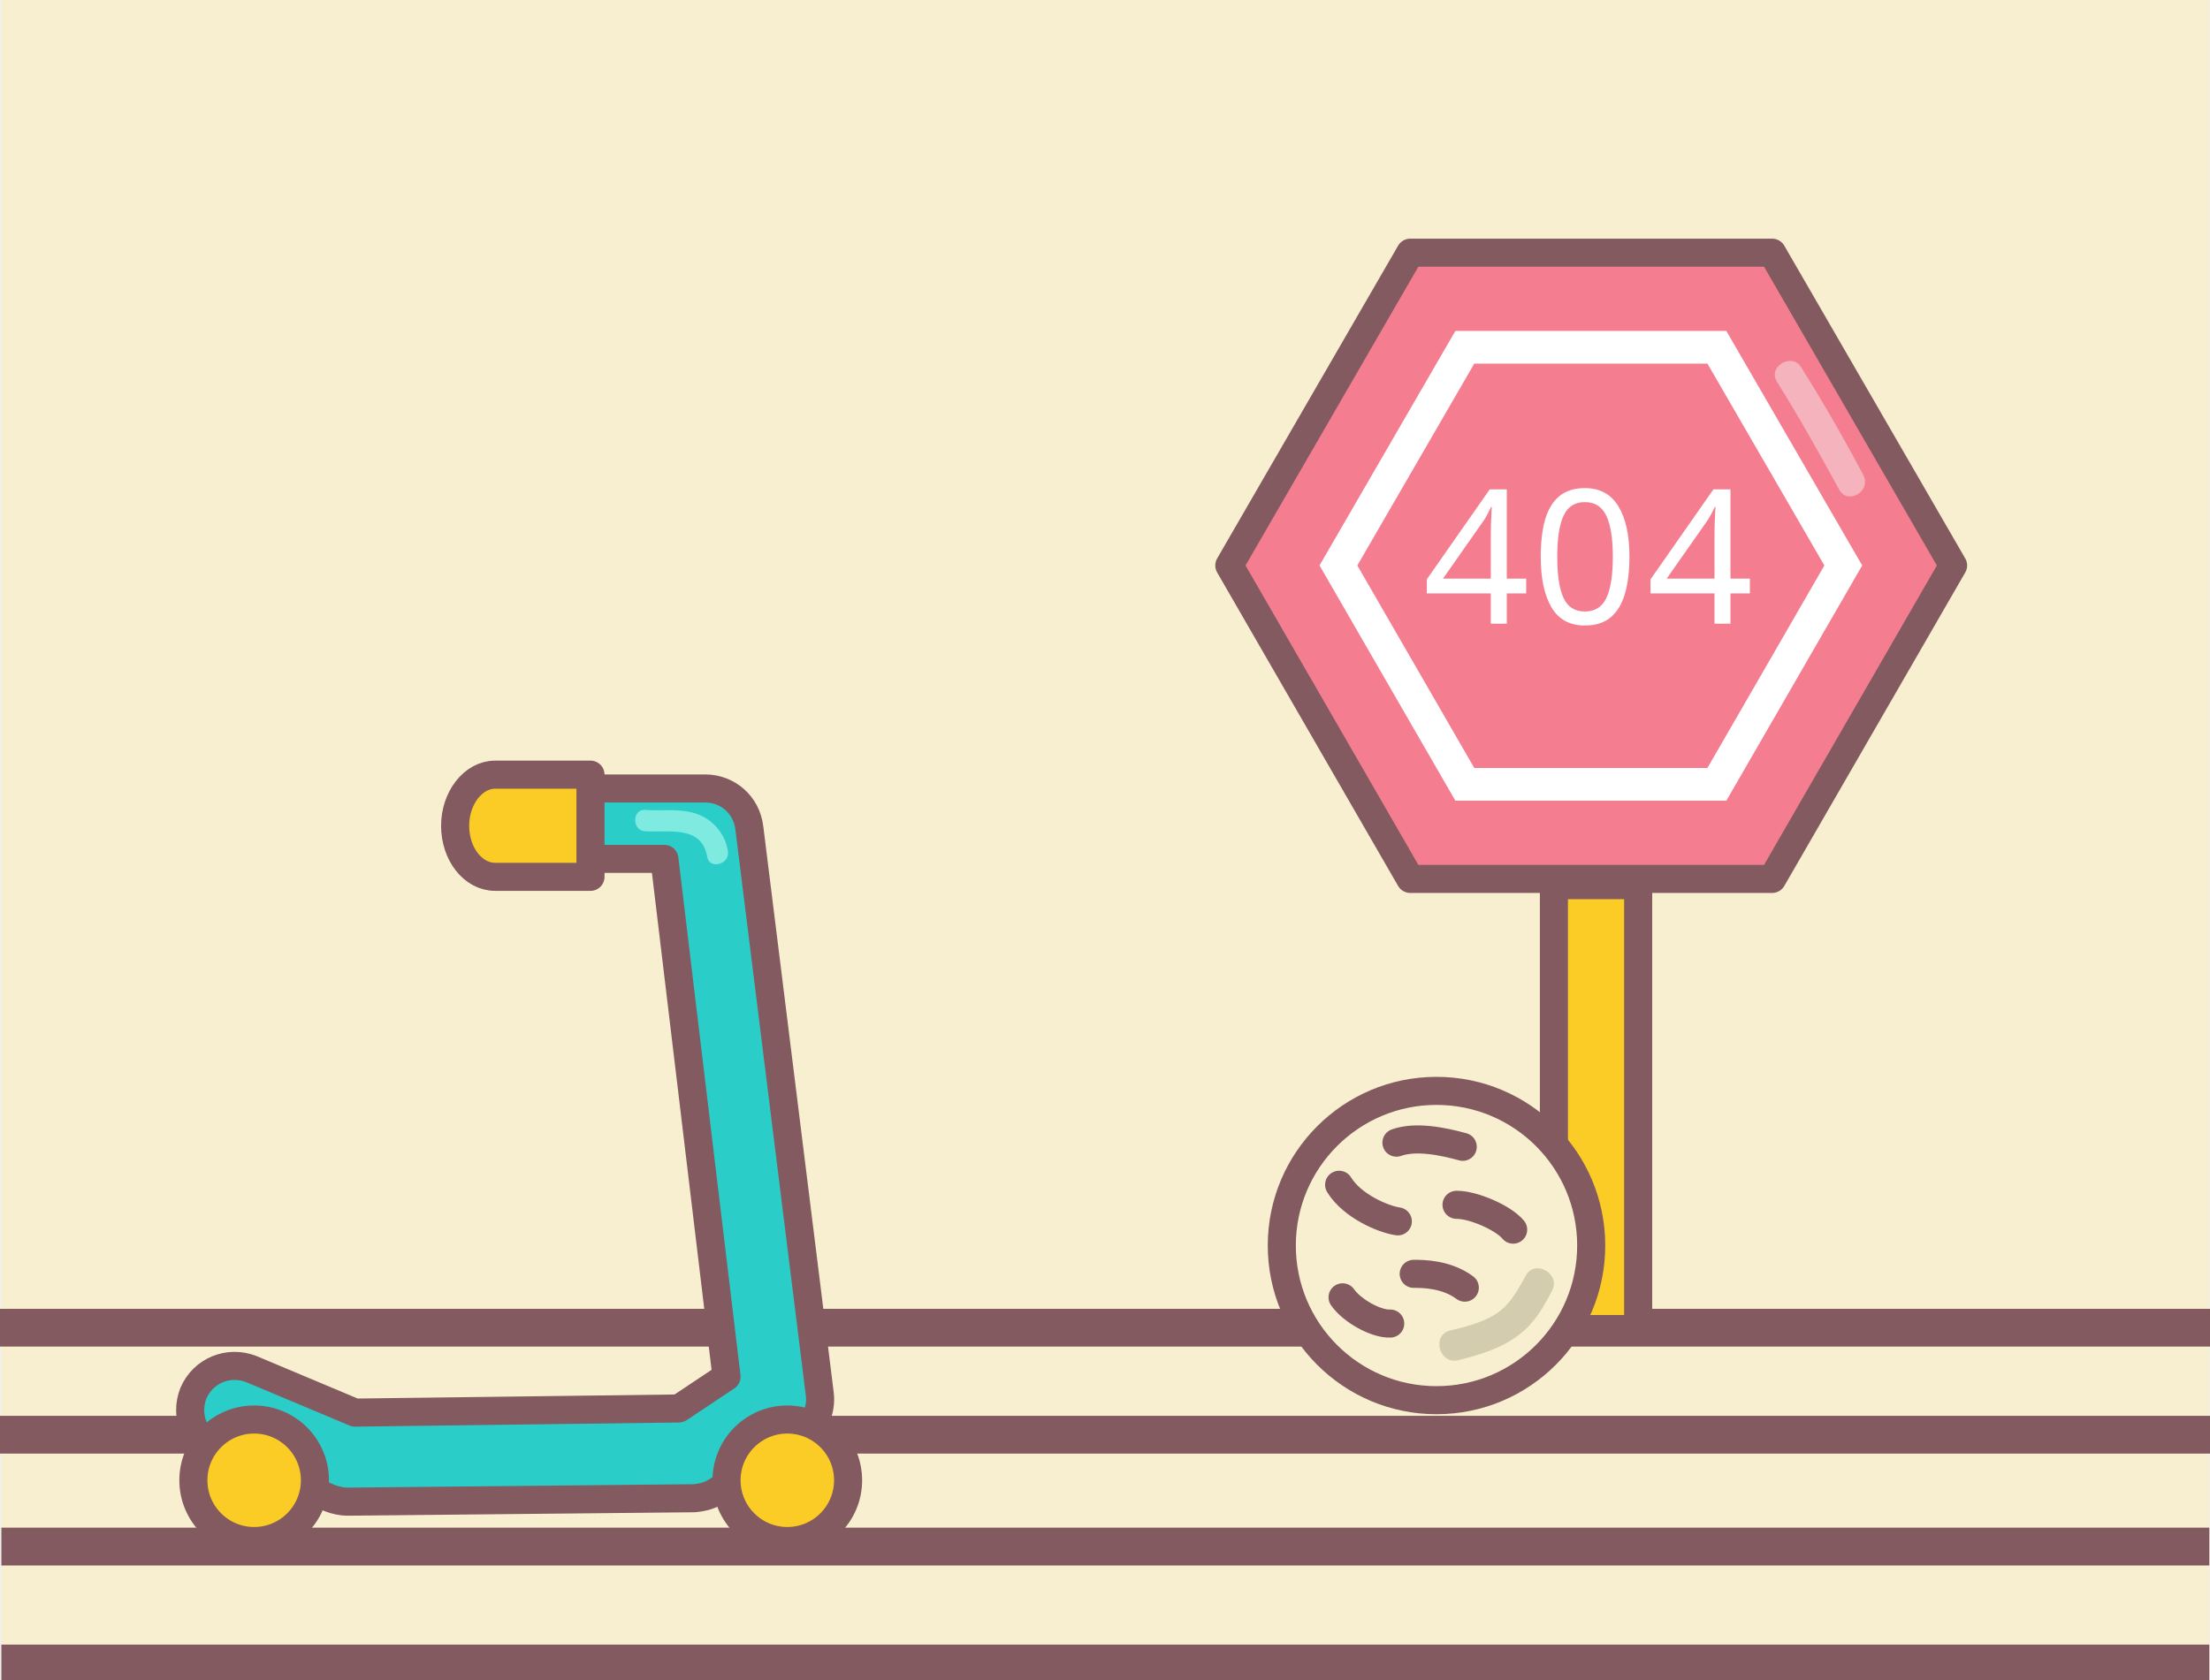
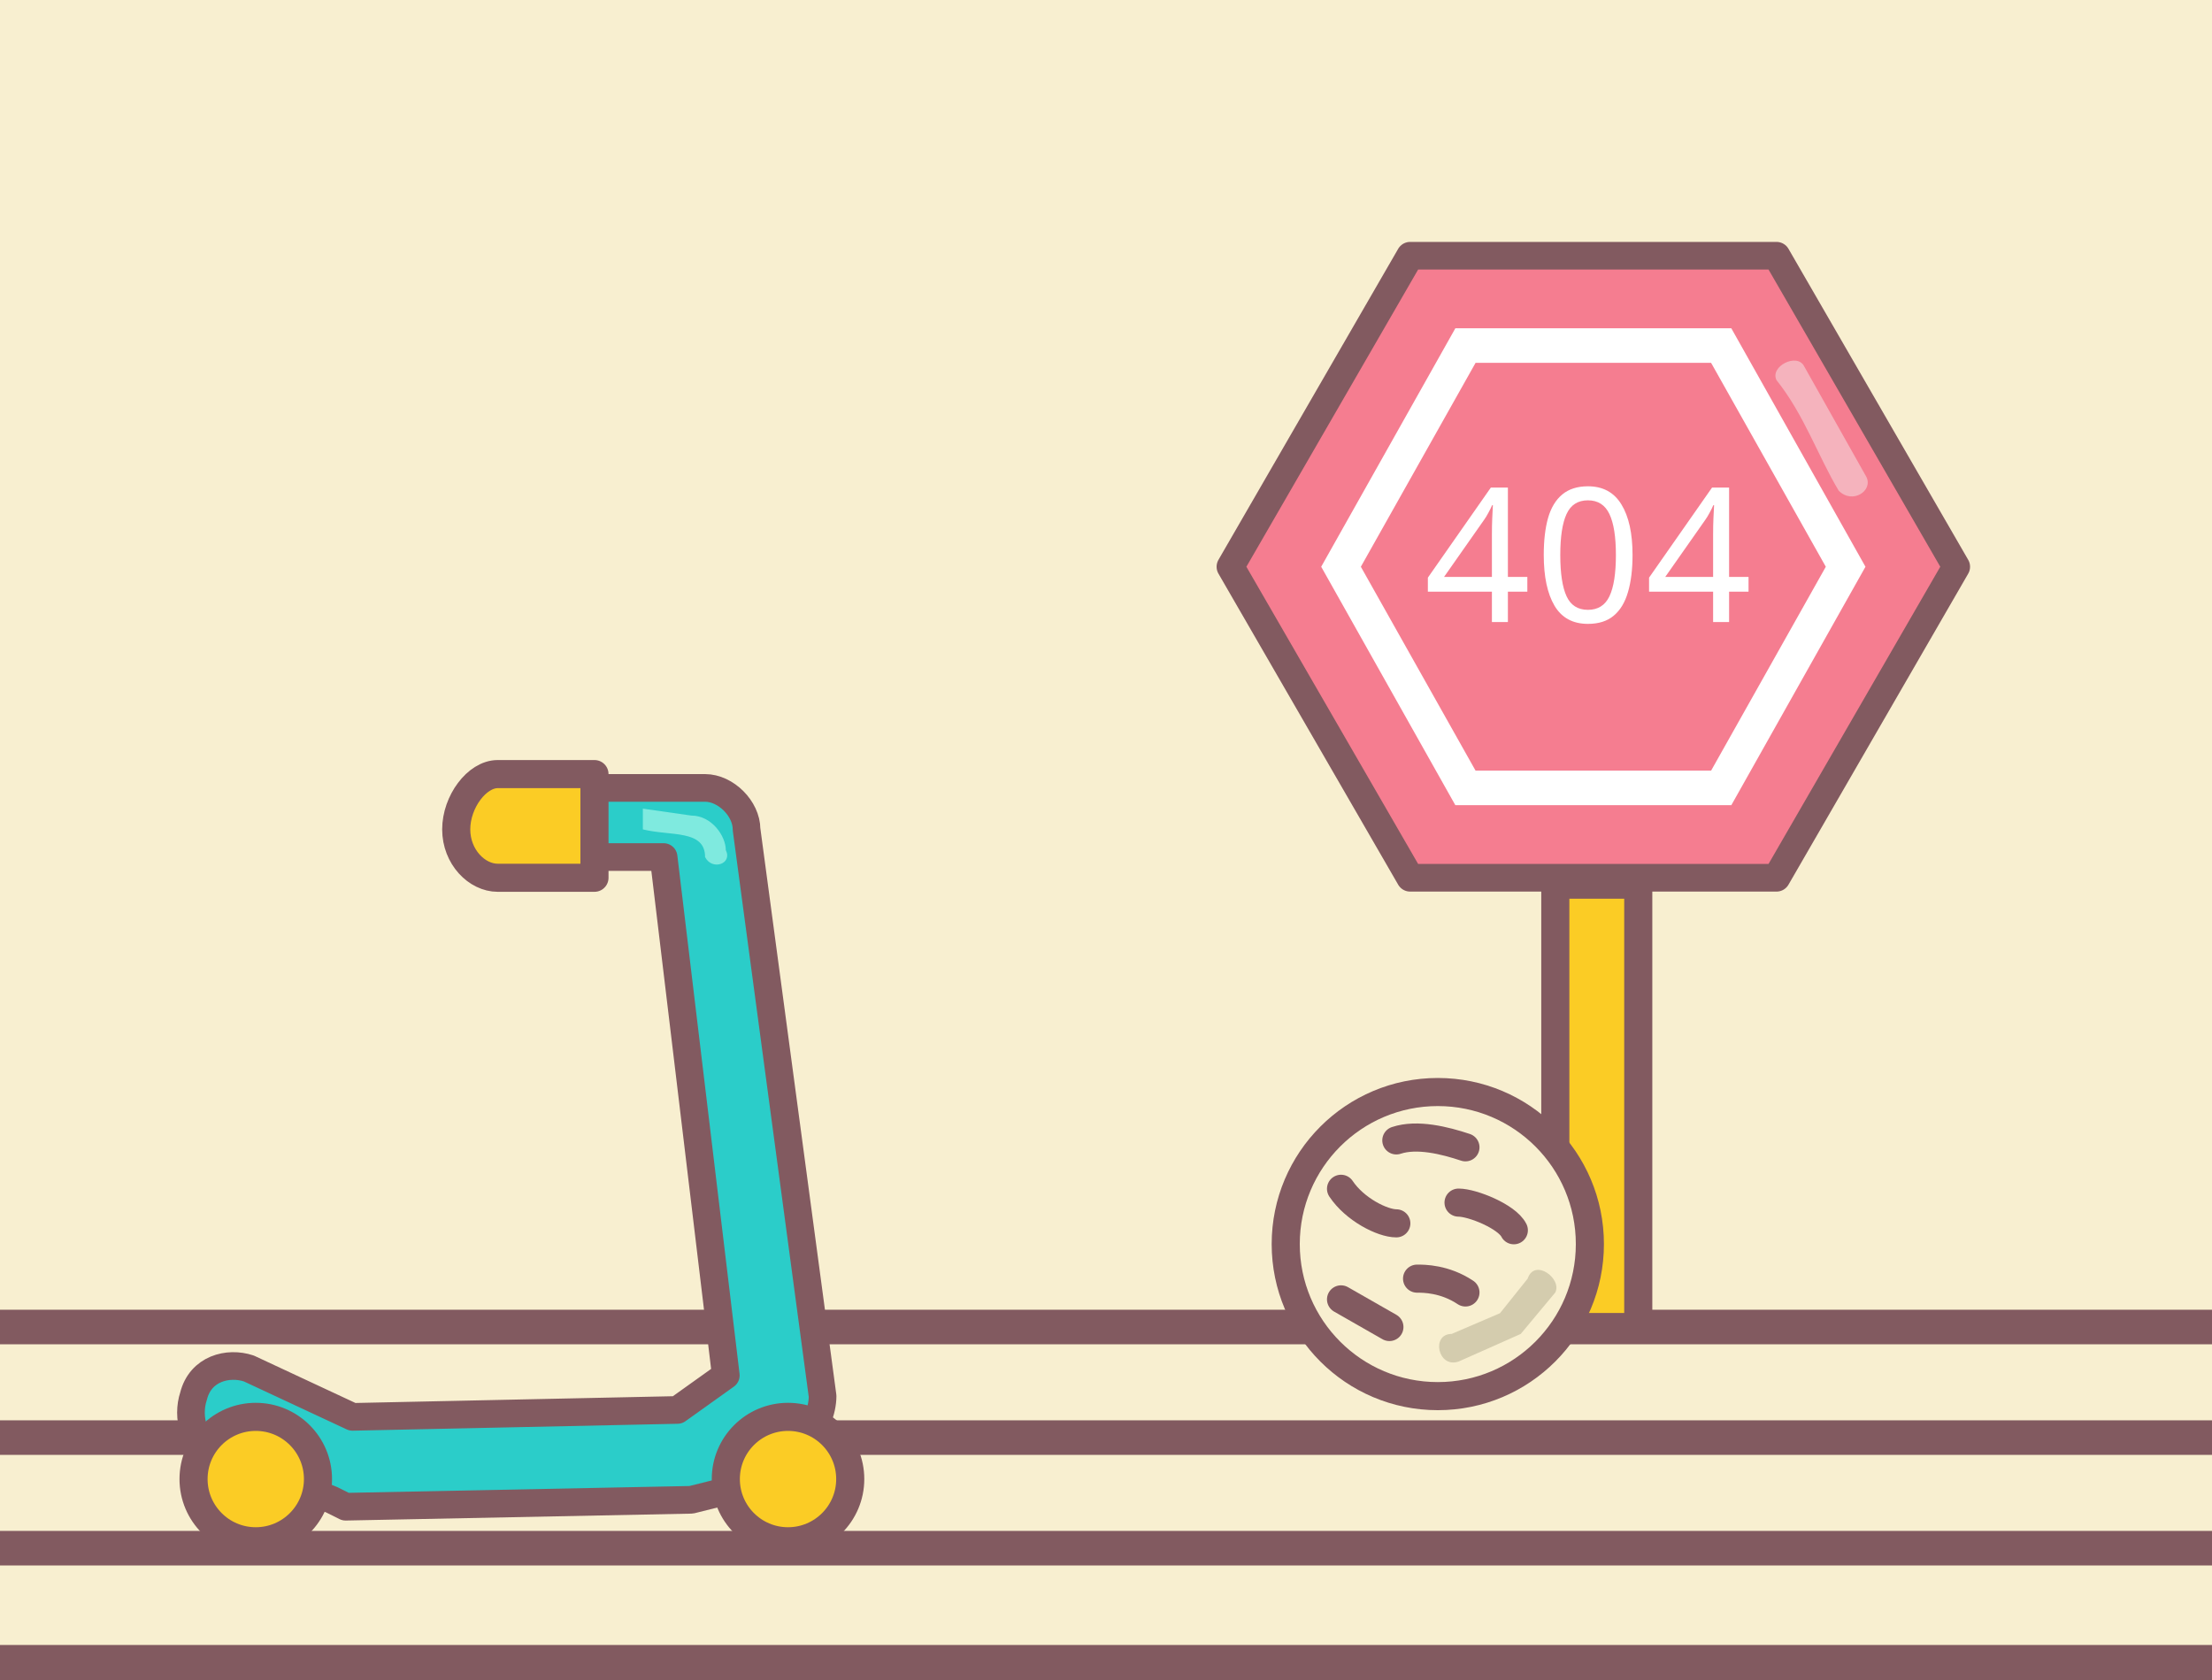
- <svg xmlns="http://www.w3.org/2000/svg" id="Layer_1" viewBox="0 0 320 243.3">
+ <svg xmlns="http://www.w3.org/2000/svg" id="Layer_1" viewBox="0 0 320 243">
  <style>.st5{stroke:#825a60;stroke-linejoin:round;fill:#fbcc25;stroke-width:4.065;stroke-linecap:round}.st8{fill:#fff}.st9{font-family:'BrandonGrotesque-Black'}.st10{font-size:27.092px}.st12{fill:#f8efd0;stroke:#825a60;stroke-width:4.065;stroke-linecap:round;stroke-linejoin:round}</style>
-   <path fill="#f8efd0" d="M.2-52h319.7v295.2H.2z" />
+   <path fill="#f8efd0" d="M0-52h320v295H0z" />
  <g id="Layer_11">
-     <path d="M-.2 207.8h320.6M.2 224h319.7M-.2 192.3h320.6" fill="none" stroke="#825a60" stroke-width="5.47" stroke-linejoin="round" />
-     <path fill="none" stroke="#825a60" stroke-width="10" stroke-linejoin="round" d="M.2 243.2h319.7" />
-     <path d="M50.3 217.5c-.8 0-1.7-.2-2.5-.5l-16.3-6.8c-3.3-1.4-4.8-5.1-3.5-8.4 1.4-3.3 5.1-4.8 8.4-3.5l15 6.3 46.9-.6 6.9-4.6-9-75H83.8c-3.6 0-6.4-1.5-6.4-5.1s2.9-5.1 6.4-5.1h18.3c3.3 0 6 2.4 6.4 5.7l10.2 82c.3 2.4-.8 4.8-2.9 6.2l-11.9 7.8c-1 .7-2.2 1-3.4 1.1l-50.2.5z" fill="#2bcdc9" stroke="#825a60" stroke-width="4.065" stroke-linecap="round" stroke-linejoin="round" />
-     <path d="M93.4 120.4c3.5.2 8.2-.9 9 3.7.3 1.9 3.3 1.1 3-.8-.4-2.7-2.4-4.9-5.1-5.6-2.3-.6-4.6-.2-6.9-.4-1.9-.1-1.9 3 0 3.1z" fill="#7feadf" />
-     <circle class="st5" cx="114" cy="214.4" r="8.8" />
-     <circle class="st5" cx="36.8" cy="214.4" r="8.8" />
-     <path class="st5" d="M71.7 112.2h13.8V127H71.7c-3.2 0-5.8-3.3-5.8-7.4 0-4 2.6-7.4 5.8-7.4zm153.3 16h12.2v64.3H225z" />
-     <path fill="#f57d90" stroke="#825a60" stroke-width="4.065" stroke-linecap="round" stroke-linejoin="round" d="M256.6 36.6h-52.4L178 81.9l26.2 45.4h52.4l26.2-45.4z" />
-     <path fill="none" stroke="#fff" stroke-width="4.741" stroke-miterlimit="10" d="M248.6 50.3h-36.5l-18.3 31.6 18.3 31.7h36.5l18.3-31.7z" />
-     <text transform="translate(206.035 90.334)" class="st8 st9 st10">4</text>
-     <text transform="translate(221.766 90.334)" class="st8 st9 st10">0</text>
-     <text transform="translate(238.425 90.334)" class="st8 st9 st10">4</text>
-     <path d="M257.3 55.3c3.2 5.1 6.1 10.3 9 15.6 1.2 2.3 4.7.3 3.5-2.1-2.8-5.3-5.8-10.5-9-15.6-1.3-2.2-4.9-.1-3.5 2.1z" fill="#f5b3bd" />
+     <path d="M0 208h320M0 224h320M0 192h320" fill="none" stroke="#825a60" stroke-width="5" stroke-linejoin="round" />
+     <path fill="none" stroke="#825a60" stroke-width="10" stroke-linejoin="round" d="M0 243h320" />
+     <path d="M50 218l-2-1-17-7c-3-1-4-5-3-8 1-4 5-5 8-4l15 7 47-1 7-5-9-75H84c-4 0-7-1-7-5s3-5 7-5h18c3 0 6 3 6 6l11 82c0 2-1 5-3 6l-12 8-4 1-50 1z" fill="#2bcdc9" stroke="#825a60" stroke-width="4" stroke-linecap="round" stroke-linejoin="round" />
+     <path d="M93 120c4 1 9 0 9 4 1 2 4 1 3-1 0-2-2-5-5-5l-7-1v3z" fill="#7feadf" />
+     <circle class="st5" cx="114" cy="214" r="9" />
+     <circle class="st5" cx="37" cy="214" r="9" />
+     <path class="st5" d="M72 112h14v15H72c-3 0-6-3-6-7s3-8 6-8zm153 16h12v64h-12z" />
+     <path fill="#f57d90" stroke="#825a60" stroke-width="4" stroke-linecap="round" stroke-linejoin="round" d="M257 37h-53l-26 45 26 45h53l26-45z" />
+     <path fill="none" stroke="#fff" stroke-width="5" stroke-miterlimit="10" d="M249 50h-37l-18 32 18 32h37l18-32z" />
+     <text transform="translate(206 90)" class="st8 st9 st10">4</text>
+     <text transform="translate(222 90)" class="st8 st9 st10">0</text>
+     <text transform="translate(238 90)" class="st8 st9 st10">4</text>
+     <path d="M257 55c4 5 6 11 9 16 2 2 5 0 4-2l-9-16c-1-2-5 0-4 2z" fill="#f5b3bd" />
  </g>
  <g id="wiel">
-     <circle class="st12" cx="208" cy="180.4" r="22.4" />
-     <path class="st12" d="M193.9 171.6c1.9 3.1 6.4 5 8.5 5.3m-8 11c1.4 2 4.9 3.9 6.9 3.8" />
-     <path d="M220.9 184.8c-1 1.8-2 3.7-3.6 5-2 1.6-4.8 2.3-7.3 2.9-2.8.7-1.6 5 1.2 4.3 3.1-.8 6.3-1.7 8.9-3.8 2.1-1.6 3.4-3.9 4.6-6.2 1.4-2.5-2.5-4.7-3.8-2.2z" fill="#d4ccae" />
-     <path class="st12" d="M212.1 186.5c-2.7-2-6.1-2-7.4-2m7.1-18.4c-2.9-.8-6.8-1.6-9.6-.6m16.9 12.6c-1.4-1.7-5.7-3.6-8.2-3.6" />
+     <circle class="st12" cx="208" cy="180" r="22" />
+     <path class="st12" d="M194 172c2 3 6 5 8 5m-8 11l7 4" />
+     <path d="M221 185l-4 5-7 3c-3 0-2 5 1 4l9-4 5-6c1-2-3-5-4-2z" fill="#d4ccae" />
+     <path class="st12" d="M212 187c-3-2-6-2-7-2m7-19c-3-1-7-2-10-1m17 13c-1-2-6-4-8-4" />
  </g>
</svg>
